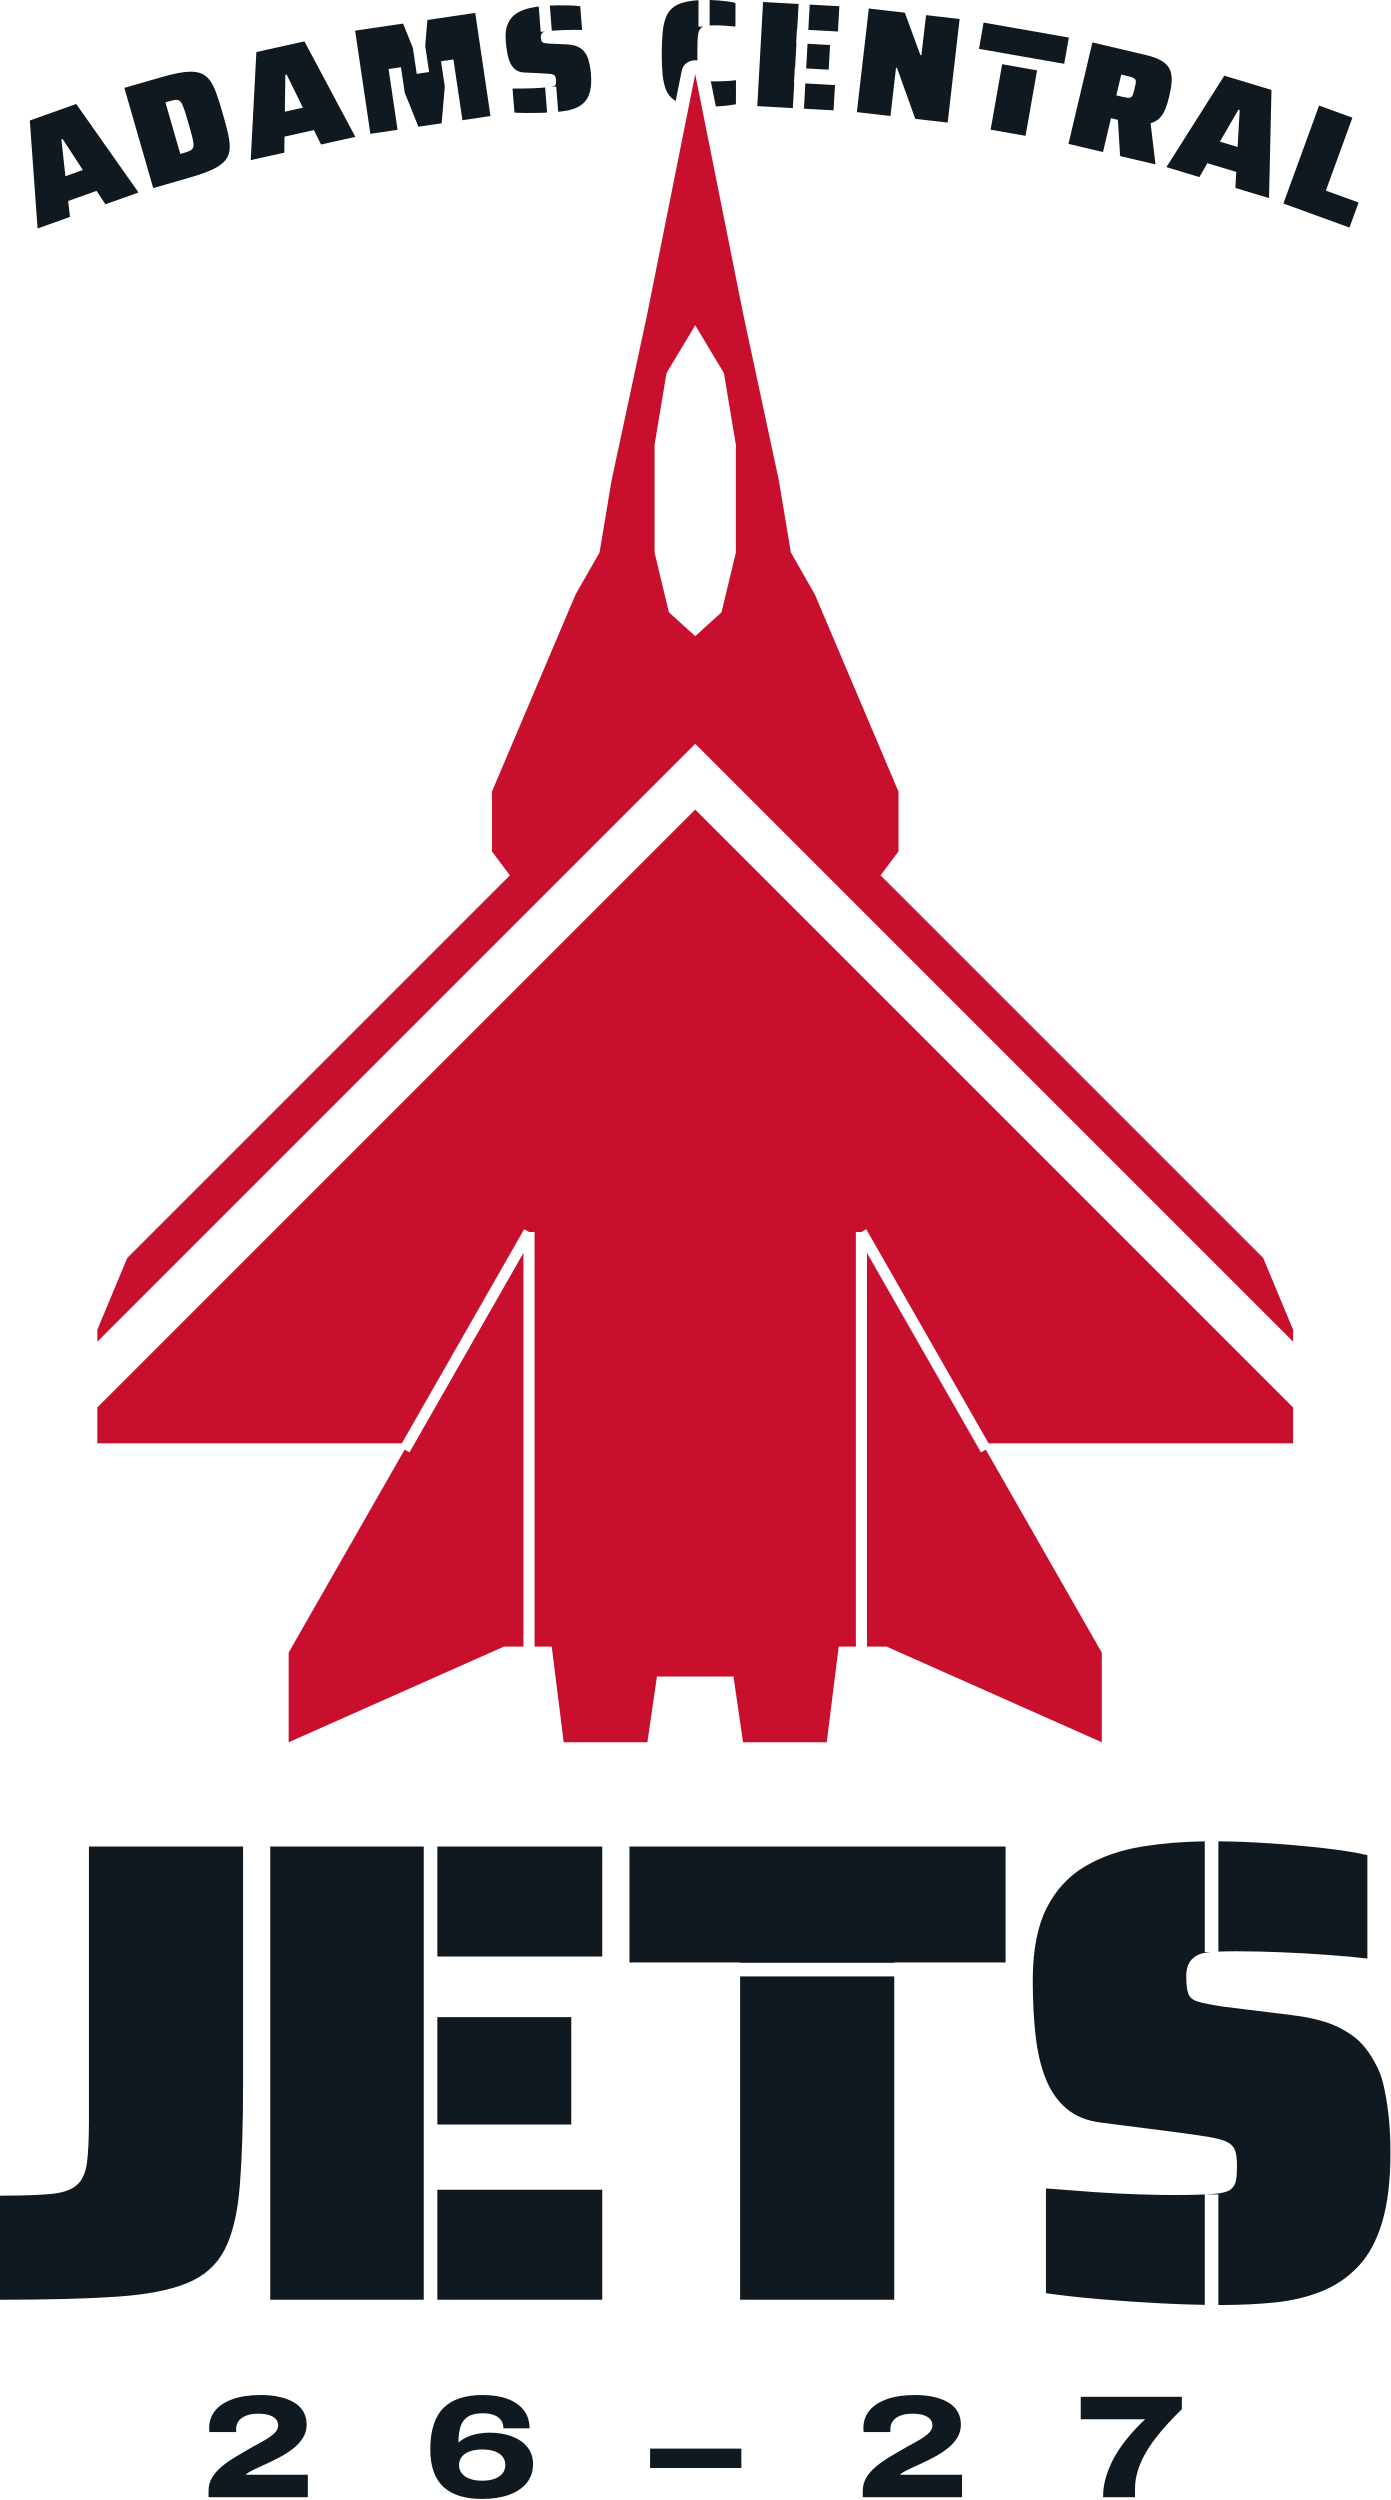
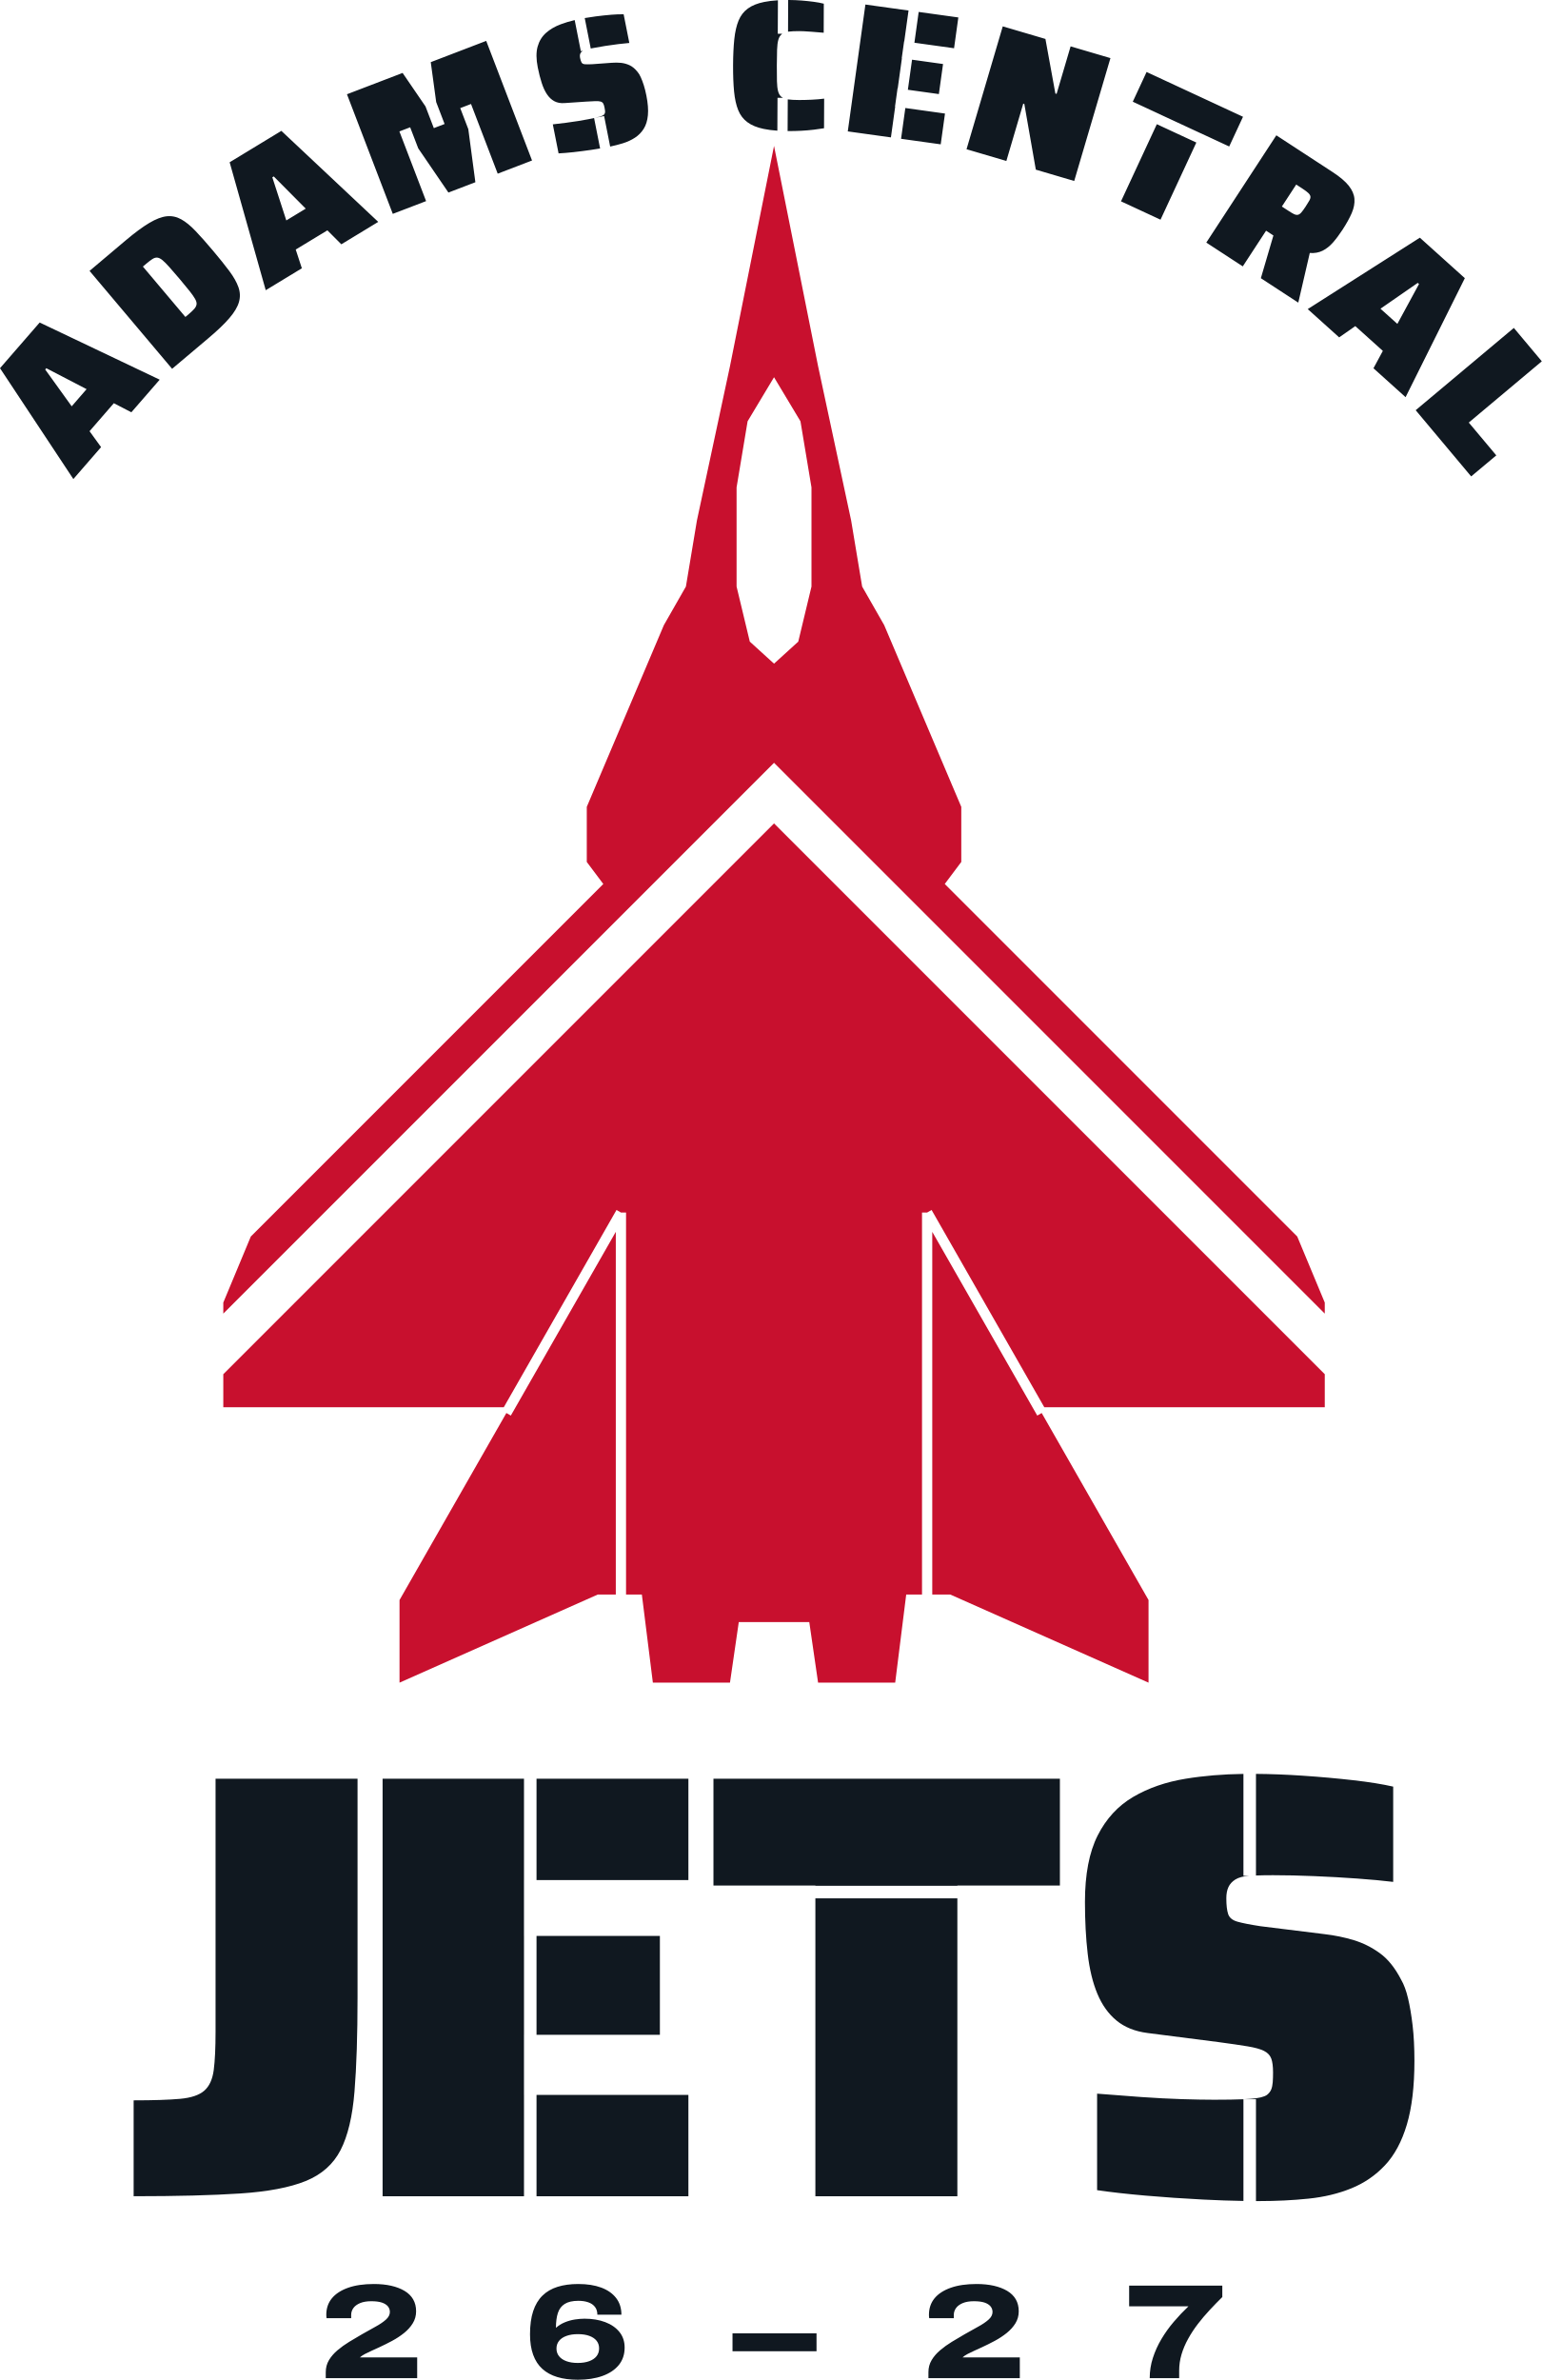
- <svg xmlns="http://www.w3.org/2000/svg" width="5in" height="8.99in" viewBox="0 0 500 899">
+ <svg xmlns="http://www.w3.org/2000/svg" width="6.02in" height="9.29in" viewBox="0 0 602 929">
  <g id="ink-black">
-     <path fill="#101820" fill-rule="nonzero" d="M439.36 828.88Q449.55 828.88 458.67 827.94Q467.79 826.99 475.37 823.91Q482.95 820.83 488.51 814.91Q494.08 808.99 497.04 799.04Q500 789.09 500 774.17Q500 766.35 499.29 760.31Q498.58 754.27 497.51 749.77Q496.45 745.27 494.79 742.43Q491.24 735.56 486.5 732.12Q481.76 728.69 476.31 727.03Q470.86 725.37 464.71 724.66L439.83 721.58Q433.68 720.63 430.83 719.8Q427.99 718.97 427.28 716.84Q426.57 714.71 426.57 710.68Q426.57 708.08 427.4 706.3Q428.23 704.53 430.12 703.34Q432 702.17 435.49 701.93H433.24V662.14Q421.2 662.31 410.7 664.02Q399.09 665.92 390.21 671.13Q381.33 676.34 376.35 686.17Q371.38 696 371.38 712.11Q371.38 723.24 372.44 732.36Q373.51 741.48 376.23 747.99Q378.96 754.51 383.7 758.41Q388.43 762.32 395.78 763.27L423.49 766.82Q430.6 767.77 434.86 768.48Q439.12 769.19 441.26 770.26Q443.39 771.32 444.1 773.22Q444.81 775.11 444.81 778.67Q444.81 780.8 444.69 782.46Q444.57 784.11 444.1 785.3Q443.62 786.48 442.44 787.43Q440.78 788.62 436.04 788.97Q434.87 789.06 433.39 789.13H438.13V828.88Q438.75 828.88 439.36 828.88ZM0 826.99Q25.35 826.99 41.57 825.92Q57.8 824.86 67.15 821.07Q76.51 817.28 80.77 808.99Q85.04 800.7 86.22 786.13Q87.41 771.56 87.41 749.29V664.02H31.98V762.8Q31.98 772.27 31.27 777.72Q30.56 783.17 27.6 785.77Q24.63 788.38 18.12 788.97Q11.61 789.56 0 789.56ZM97.18 826.99H152.38V787.43H152.38V763.98H152.38V725.37H152.38V703.58H152.38V664.02H97.18ZM266.14 826.99H321.57V710.71H266.14ZM321.57 705.82V705.71H361.6V664.02H226.35V705.71H266.14V705.82ZM157.27 787.43V826.99H216.57V787.43ZM157.27 703.58H216.57V664.02H157.27ZM433.24 828.83V789.13Q428.83 789.33 421.83 789.33Q416.62 789.33 409.16 789.09Q401.7 788.85 393.29 788.26Q384.88 787.67 376.12 786.96V824.62Q384.17 825.8 395.07 826.75Q405.96 827.7 417.57 828.29Q425.76 828.71 433.24 828.83ZM438.13 701.79Q440.99 701.68 444.81 701.68Q452.39 701.68 460.92 702.04Q469.44 702.39 477.62 702.99Q485.79 703.58 491.71 704.29V667.1Q485.55 665.68 476.19 664.61Q466.84 663.55 456.3 662.84Q446.98 662.21 438.13 662.14ZM157.27 725.37V763.98H205.43V725.37ZM133.19 48.13 142.97 46.68 139.73 24.83 144.18 24.17 145.53 33.27 150.45 45.57 158.81 44.34 159.95 31.14 158.6 22.03 163.05 21.37 166.29 43.23 176.38 41.73 170.89 4.64 153.69 7.19 152.91 16.49 154.3 25.9 149.85 26.56 148.47 17.25 144.96 8.48 127.7 11.03ZM55.1 67.64 68.45 63.79Q73.48 62.34 76.5 60.9Q79.51 59.46 80.95 57.75Q82.38 56.03 82.57 53.73Q82.76 51.44 82.06 48.32Q81.36 45.2 80.12 40.91Q78.88 36.61 77.82 33.6Q76.75 30.59 75.37 28.75Q73.99 26.91 71.86 26.22Q69.73 25.53 66.41 25.92Q63.09 26.3 58.07 27.75L44.71 31.6ZM308.13 40.32 320.21 41.71 322.21 24.33 322.54 24.37 329.14 42.74 340.78 44.08 345.08 6.83 333.01 5.44 331.34 19.84 330.97 19.8 325.37 4.56 312.43 3.06ZM384.22 51.74 396.64 54.67 399.5 42.52 401.84 43.07Q401.92 43.09 401.99 43.11L402.79 56.12L415.52 59.12L413.75 44.31Q415.79 43.73 417.06 42.41Q418.32 41.08 419.1 39.11Q419.87 37.13 420.46 34.64Q421.18 31.56 421.33 29.16Q421.48 26.76 420.66 24.97Q419.85 23.18 417.77 21.91Q415.69 20.64 412.03 19.77L392.83 15.25ZM173.42 898.62Q178.87 898.62 182.99 897.15Q187.11 895.68 189.4 892.87Q191.68 890.06 191.68 886.08Q191.68 882.51 189.66 879.99Q187.64 877.47 184.09 876.13Q180.55 874.79 176.04 874.79Q174.31 874.79 172.26 875.11Q170.21 875.42 168.3 876.21Q166.38 877 164.86 878.36Q164.86 874.9 165.62 872.56Q166.38 870.23 168.3 869.02Q170.21 867.81 173.63 867.81Q175.83 867.81 177.48 868.39Q179.14 868.97 180.08 870.18Q181.02 871.38 181.02 873.22H190.42Q190.42 869.39 188.35 866.71Q186.27 864.04 182.52 862.64Q178.77 861.25 173.57 861.25Q169.01 861.25 165.49 862.36Q161.98 863.46 159.59 865.79Q157.2 868.13 155.97 871.85Q154.73 875.58 154.73 880.88Q154.73 885.5 155.97 888.88Q157.2 892.27 159.56 894.39Q161.92 896.52 165.39 897.57Q168.85 898.62 173.42 898.62ZM419.45 60.1 431.3 63.68 434.17 58.68 444.56 61.82 444.24 67.59 456.34 71.24 457.22 32.33 440.26 27.21ZM90.16 57.58 102.24 54.9 102.3 49.14 112.89 46.78 115.44 51.97 127.78 49.22 109.48 14.88 92.19 18.72ZM13.51 82.16 25.17 78 24.51 72.28 34.73 68.63 37.9 73.46 49.81 69.22 27.41 37.39 10.72 43.34ZM75 897.99H110.69V889.91H88.33Q89.06 889.22 90.24 888.6Q91.43 887.97 92.9 887.31Q94.36 886.65 95.83 885.97Q98.35 884.82 100.9 883.45Q103.44 882.09 105.57 880.38Q107.69 878.68 108.98 876.58Q110.27 874.48 110.27 871.91Q110.27 869.23 109.11 867.24Q107.96 865.24 105.75 863.93Q103.55 862.62 100.53 861.94Q97.51 861.25 93.79 861.25Q87.86 861.25 83.71 862.72Q79.57 864.19 77.39 866.84Q75.21 869.49 75.21 873.27Q75.21 873.64 75.24 873.93Q75.26 874.22 75.31 874.58H84.92V873.32Q84.92 871.85 85.78 870.65Q86.65 869.44 88.41 868.71Q90.17 867.97 92.74 867.97Q95.31 867.97 96.88 868.5Q98.46 869.02 99.24 869.97Q100.03 870.91 100.03 872.17Q100.03 873.8 98.46 875.19Q96.88 876.58 94.42 877.92Q91.95 879.25 89.12 880.88Q86.65 882.3 84.16 883.82Q81.66 885.34 79.59 887.1Q77.52 888.86 76.26 890.96Q75 893.06 75 895.68ZM310.26 897.99H345.95V889.91H323.59Q324.33 889.22 325.51 888.6Q326.69 887.97 328.16 887.31Q329.63 886.65 331.1 885.97Q333.62 884.82 336.16 883.45Q338.71 882.09 340.83 880.38Q342.96 878.68 344.24 876.58Q345.53 874.48 345.53 871.91Q345.53 869.23 344.37 867.24Q343.22 865.24 341.02 863.93Q338.81 862.62 335.79 861.94Q332.78 861.25 329.05 861.25Q323.12 861.25 318.98 862.72Q314.83 864.19 312.65 866.84Q310.47 869.49 310.47 873.27Q310.47 873.64 310.5 873.93Q310.53 874.22 310.58 874.58H320.18V873.32Q320.18 871.85 321.05 870.65Q321.91 869.44 323.67 868.71Q325.43 867.97 328 867.97Q330.57 867.97 332.15 868.5Q333.72 869.02 334.51 869.97Q335.3 870.91 335.3 872.17Q335.3 873.8 333.72 875.19Q332.15 876.58 329.68 877.92Q327.21 879.25 324.38 880.88Q321.91 882.3 319.42 883.82Q316.93 885.34 314.86 887.1Q312.78 888.86 311.52 890.96Q310.26 893.06 310.26 895.68ZM461.51 73.18 485.27 81.84 488.55 72.83 476.78 68.54 486.33 42.32 474.35 37.95ZM396.66 897.99H408.15V895.05Q408.15 891.85 409.07 888.75Q409.99 885.66 411.64 882.67Q413.3 879.67 415.45 876.87Q417.6 874.06 420.07 871.41Q422.53 868.76 425 866.34V861.88H388.63V869.97H411.78Q408.78 872.8 406.06 876Q403.33 879.2 401.23 882.74Q399.13 886.29 397.9 890.09Q396.66 893.9 396.66 897.99ZM193.72 2.34Q191.76 2.59 190.01 3.02Q187.38 3.66 185.44 5.02Q183.5 6.38 182.54 8.72Q181.57 11.07 181.87 14.76Q182.07 17.32 182.48 19.39Q182.89 21.46 183.63 22.91Q184.37 24.35 185.53 25.16Q186.69 25.97 188.39 26.06L194.81 26.37Q196.46 26.46 197.45 26.54Q198.44 26.63 198.95 26.83Q199.46 27.04 199.66 27.46Q199.85 27.88 199.92 28.7Q199.96 29.19 199.96 29.57Q199.96 29.95 199.88 30.23Q199.79 30.51 199.53 30.75Q199.18 31.05 198.1 31.22Q198.01 31.23 197.92 31.25L200.01 31.08L200.73 40.21Q202.44 40.03 203.99 39.75Q206.07 39.36 207.75 38.52Q209.43 37.68 210.6 36.22Q211.77 34.76 212.27 32.42Q212.77 30.09 212.5 26.66Q212.36 24.87 212.08 23.5Q211.81 22.12 211.48 21.11Q211.16 20.1 210.73 19.48Q209.79 17.97 208.64 17.26Q207.49 16.56 206.21 16.28Q204.93 16 203.5 15.95L197.74 15.69Q196.31 15.59 195.64 15.45Q194.98 15.31 194.78 14.83Q194.57 14.36 194.5 13.43Q194.45 12.84 194.61 12.41Q194.77 11.99 195.18 11.69Q195.49 11.46 196.01 11.33L194.44 11.46ZM272.32 38.16 285.11 38.87 285.61 29.78 285.51 29.77 285.81 24.39 285.91 24.39 286.4 15.52 286.3 15.52 286.58 10.51 286.68 10.51 287.18 1.43 274.4 0.72ZM245.1 25.69Q245.75 22.42 249.02 21.77Q249.93 21.59 250.78 21.72Q250.76 20.56 250.77 19.17Q250.77 16.39 250.83 14.57Q250.89 12.74 251.19 11.65Q251.49 10.56 252.2 9.99Q252.49 9.75 252.87 9.59L251.17 9.59L251.19 0.07Q248.85 0.21 247.04 0.58Q244.09 1.17 242.27 2.5Q240.44 3.84 239.53 6.04Q238.63 8.25 238.3 11.49Q237.97 14.73 237.96 19.15Q237.95 23.56 238.27 26.81Q238.59 30.05 239.49 32.26Q240.39 34.47 242.21 35.81Q242.57 36.07 242.97 36.31ZM356.23 46.63 368.79 48.84 372.93 25.3 360.37 23.09ZM373.62 21.36 373.62 21.35 382.69 22.94 384.36 13.5 353.7 8.11 352.04 17.56 361.06 19.14 361.06 19.15ZM233.78 887.49H266.58V880.51H233.78ZM173.36 892.06Q170.79 892.06 168.93 891.38Q167.07 890.69 166.07 889.43Q165.07 888.18 165.07 886.44Q165.07 884.71 166.07 883.45Q167.07 882.19 168.95 881.51Q170.84 880.83 173.42 880.83Q176.09 880.83 177.93 881.51Q179.77 882.19 180.74 883.43Q181.71 884.66 181.71 886.39Q181.71 888.18 180.71 889.43Q179.71 890.69 177.85 891.38Q175.99 892.06 173.36 892.06ZM64.83 55.36 59.49 36.82 60.74 36.45Q62.05 36.08 62.92 35.94Q63.79 35.8 64.4 36.14Q65 36.47 65.47 37.42Q65.94 38.36 66.49 40.07Q67.04 41.79 67.83 44.51Q68.6 47.18 69.04 48.9Q69.48 50.61 69.58 51.66Q69.68 52.71 69.34 53.29Q69 53.87 68.2 54.25Q67.4 54.62 66.09 55ZM196.74 40.49 196.03 31.46Q195.48 31.51 194.84 31.56Q193.65 31.65 191.93 31.74Q190.21 31.82 188.28 31.83Q186.34 31.85 184.31 31.85L185 40.49Q186.87 40.61 189.38 40.63Q191.9 40.65 194.57 40.58Q195.69 40.54 196.74 40.49ZM289.6 30 289.1 39.09 299.75 39.68 300.26 30.59ZM290.67 10.74 301.32 11.33 301.83 2.24 291.17 1.65ZM198.42 11.05Q198.47 11.04 198.52 11.04Q200.26 10.9 202.22 10.83Q204.18 10.75 206.07 10.74Q207.96 10.73 209.33 10.78L208.65 2.25Q207.21 2.04 205.05 1.96Q202.88 1.89 200.45 1.92Q199.05 1.93 197.71 2ZM255.18 9.16Q256.11 9.1 257.32 9.1Q257.87 9.1 258.69 9.13Q259.51 9.16 260.89 9.27Q262.28 9.38 264.46 9.55L264.48 1.04Q263.23 0.71 261.51 0.49Q259.79 0.27 257.94 0.13Q256.53 0.03 255.19 0ZM290.39 15.74 289.9 24.61 298 25.06 298.49 16.19ZM257.42 38.29Q257.7 38.28 257.98 38.26Q259.89 38.15 261.66 37.94Q263.44 37.72 264.64 37.51L264.65 28.84Q263.07 29.06 261 29.16Q258.93 29.27 257.29 29.27Q256.37 29.26 255.61 29.23ZM438.68 50.93 445.33 39.45 445.8 39.59 445.04 52.85ZM23.53 63.37 22.07 50.17 22.53 50.01 29.8 61.13ZM102.43 40.17 102.61 26.9 103.08 26.79 108.92 38.73ZM401.44 34.3 403.2 26.82 405.38 27.33Q406.71 27.65 407.39 27.95Q408.08 28.25 408.31 28.69Q408.54 29.14 408.42 29.9Q408.29 30.65 407.99 31.92Q407.68 33.25 407.39 34Q407.11 34.74 406.65 35Q406.2 35.25 405.49 35.17Q404.78 35.09 403.67 34.83Z" />
+     <path fill="#101820" fill-rule="nonzero" d="M491.53 859.16Q501.72 859.16 510.84 858.21Q519.96 857.27 527.54 854.19Q535.12 851.11 540.68 845.18Q546.25 839.26 549.21 829.31Q552.17 819.37 552.17 804.44Q552.17 796.63 551.46 790.59Q550.75 784.55 549.68 780.04Q548.62 775.54 546.96 772.7Q543.41 765.83 538.67 762.4Q533.93 758.96 528.48 757.31Q523.04 755.65 516.88 754.94L492.01 751.86Q485.85 750.91 483.01 750.08Q480.16 749.25 479.45 747.12Q478.74 744.99 478.74 740.96Q478.74 738.36 479.57 736.58Q480.4 734.8 482.29 733.62Q484.17 732.45 487.66 732.2H485.42V692.42Q473.37 692.58 462.87 694.3Q451.26 696.19 442.38 701.4Q433.5 706.61 428.52 716.44Q423.55 726.27 423.55 742.38Q423.55 753.52 424.62 762.63Q425.68 771.75 428.41 778.27Q431.13 784.78 435.87 788.69Q440.61 792.6 447.95 793.55L475.66 797.1Q482.77 798.05 487.03 798.76Q491.3 799.47 493.43 800.53Q495.56 801.6 496.27 803.5Q496.98 805.39 496.98 808.94Q496.98 811.08 496.86 812.73Q496.74 814.39 496.27 815.58Q495.8 816.76 494.61 817.71Q492.95 818.89 488.22 819.25Q487.04 819.34 485.57 819.4H490.31V859.16Q490.92 859.16 491.53 859.16ZM52.17 857.27Q77.52 857.27 93.74 856.2Q109.97 855.13 119.33 851.34Q128.68 847.55 132.95 839.26Q137.21 830.97 138.39 816.4Q139.58 801.84 139.58 779.57V694.3H84.15V793.07Q84.15 802.55 83.44 808Q82.73 813.44 79.77 816.05Q76.81 818.66 70.29 819.25Q63.78 819.84 52.17 819.84ZM149.36 857.27H204.56V817.71H204.55V794.26H204.56V755.65H204.55V733.85H204.56V694.3H149.36ZM318.31 857.27H373.74V740.99H318.31ZM373.74 736.1V735.99H413.77V694.3H278.52V735.99H318.31V736.1ZM153.34 83.48 166.34 78.5 155.92 51.3 160.12 49.69 163.27 57.9 175.06 75.16 185.58 71.13 182.82 50.41 179.67 42.2 183.88 40.59 194.3 67.79 207.7 62.65 189.81 15.96 168.16 24.26 170.28 39.84 173.56 48.4 169.36 50.01 166.11 41.54 157.17 28.47 135.45 36.79ZM209.45 733.85H268.74V694.3H209.45ZM209.45 817.71V857.27H268.74V817.71ZM485.42 859.11V819.41Q481 819.6 474 819.6Q468.79 819.6 461.33 819.37Q453.87 819.13 445.46 818.54Q437.05 817.94 428.29 817.23V854.9Q436.34 856.08 447.24 857.03Q458.13 857.98 469.74 858.57Q477.93 858.99 485.42 859.11ZM490.31 732.07Q493.16 731.96 496.98 731.96Q504.56 731.96 513.09 732.32Q521.62 732.67 529.79 733.26Q537.96 733.85 543.88 734.57V697.38Q537.72 695.96 528.37 694.89Q519.01 693.82 508.47 693.11Q499.16 692.48 490.31 692.41ZM67.19 143.96 81.36 132.01Q86.69 127.52 89.58 124.13Q92.48 120.74 93.29 117.87Q94.1 114.99 93.08 112.1Q92.06 109.2 89.52 105.79Q86.97 102.37 83.13 97.82Q79.29 93.26 76.35 90.18Q73.42 87.09 70.73 85.6Q68.05 84.11 65.08 84.42Q62.12 84.74 58.29 87.02Q54.46 89.29 49.12 93.79L34.96 105.74ZM377.32 58.25 392.87 62.83 399.46 40.45 399.88 40.58 404.37 66.22 419.36 70.64 433.5 22.68 417.95 18.1 412.48 36.64 412 36.5 408.12 15.2 391.46 10.29ZM470.92 94.69 485.16 103.98 494.26 90.05 496.94 91.8Q497.03 91.86 497.12 91.91L492.22 108.59L506.83 118.13L511.32 98.75Q514.14 98.95 516.33 97.86Q518.51 96.77 520.38 94.65Q522.24 92.52 524.11 89.66Q526.41 86.13 527.69 83.19Q528.96 80.24 528.75 77.63Q528.55 75.03 526.52 72.48Q524.49 69.94 520.29 67.2L498.26 52.82ZM209.45 755.65V794.26H257.61V755.65ZM510.52 120.65 522.79 131.69 529.09 127.29 539.84 136.97 536.18 143.75 548.72 155.03 571.85 108.58 554.29 92.78ZM28.64 186.99 39.46 174.53 34.96 168.31 44.44 157.39 51.28 160.93 62.34 148.2 15.49 125.89 0 143.72ZM103.74 113.28 117.84 104.72 115.45 97.41 127.81 89.91 133.25 95.36 147.66 86.61 109.84 51.08 89.65 63.34ZM552.66 160.12 574.32 185.96 584.13 177.75 573.39 164.94 601.9 141.03 590.98 128ZM224.35 7.84Q221.43 8.53 218.9 9.48Q215.52 10.74 213.15 12.84Q210.79 14.94 209.88 18.19Q208.97 21.45 209.93 26.29Q210.59 29.64 211.46 32.32Q212.32 35.01 213.53 36.8Q214.74 38.6 216.39 39.5Q218.05 40.39 220.32 40.24L228.87 39.66Q231.07 39.52 232.39 39.48Q233.72 39.44 234.42 39.63Q235.13 39.82 235.46 40.35Q235.78 40.88 235.99 41.95Q236.12 42.59 236.18 43.1Q236.25 43.6 236.18 43.99Q236.1 44.37 235.8 44.73Q235.38 45.18 233.97 45.57Q233.25 45.77 232.16 46.02L235.84 45.29L238.2 57.21Q240.79 56.66 243.1 55.95Q245.79 55.12 247.89 53.74Q249.98 52.37 251.31 50.25Q252.63 48.14 252.93 44.97Q253.23 41.8 252.34 37.31Q251.87 34.95 251.3 33.18Q250.72 31.4 250.13 30.11Q249.55 28.82 248.88 28.06Q247.4 26.21 245.77 25.46Q244.14 24.71 242.4 24.53Q240.66 24.36 238.76 24.51L231.1 25.07Q229.19 25.15 228.28 25.07Q227.38 24.99 227.03 24.39Q226.69 23.79 226.45 22.58Q226.3 21.79 226.44 21.21Q226.59 20.62 227.09 20.15Q227.29 19.97 227.58 19.81L226.75 19.97ZM225.59 928.9Q231.05 928.9 235.16 927.43Q239.28 925.96 241.57 923.15Q243.85 920.34 243.85 916.35Q243.85 912.78 241.83 910.27Q239.81 907.75 236.27 906.41Q232.72 905.07 228.21 905.07Q226.48 905.07 224.43 905.38Q222.39 905.7 220.47 906.49Q218.56 907.27 217.03 908.64Q217.03 905.17 217.79 902.84Q218.56 900.5 220.47 899.3Q222.39 898.09 225.8 898.09Q228 898.09 229.65 898.67Q231.31 899.24 232.25 900.45Q233.2 901.66 233.2 903.5H242.59Q242.59 899.66 240.52 896.99Q238.44 894.31 234.69 892.92Q230.94 891.53 225.74 891.53Q221.18 891.53 217.66 892.63Q214.15 893.73 211.76 896.07Q209.37 898.41 208.14 902.13Q206.91 905.86 206.91 911.16Q206.91 915.78 208.14 919.16Q209.37 922.55 211.73 924.67Q214.09 926.8 217.56 927.85Q221.02 928.9 225.59 928.9ZM330.96 51.29 347.8 53.63 349.47 41.61 349.4 41.6 350.39 34.48 350.46 34.49 352.09 22.75 352.02 22.74 352.95 16.12 353.01 16.13 354.68 4.11 337.84 1.77ZM127.17 928.27H162.86V920.18H140.5Q141.24 919.5 142.42 918.87Q143.6 918.24 145.07 917.59Q146.54 916.93 148.01 916.25Q150.52 915.09 153.07 913.73Q155.62 912.36 157.74 910.66Q159.87 908.95 161.15 906.85Q162.44 904.76 162.44 902.18Q162.44 899.51 161.28 897.51Q160.13 895.52 157.92 894.21Q155.72 892.9 152.7 892.21Q149.69 891.53 145.96 891.53Q140.03 891.53 135.88 893Q131.74 894.47 129.56 897.12Q127.38 899.77 127.38 903.55Q127.38 903.92 127.41 904.2Q127.43 904.49 127.49 904.86H137.09V903.6Q137.09 902.13 137.96 900.92Q138.82 899.72 140.58 898.98Q142.34 898.25 144.91 898.25Q147.48 898.25 149.06 898.77Q150.63 899.3 151.42 900.24Q152.2 901.19 152.2 902.45Q152.2 904.07 150.63 905.46Q149.06 906.85 146.59 908.19Q144.12 909.53 141.29 911.16Q138.82 912.57 136.33 914.1Q133.84 915.62 131.76 917.38Q129.69 919.13 128.43 921.23Q127.17 923.33 127.17 925.96ZM362.44 928.27H398.12V920.18H375.77Q376.5 919.5 377.68 918.87Q378.86 918.24 380.33 917.59Q381.8 916.93 383.27 916.25Q385.79 915.09 388.33 913.73Q390.88 912.36 393 910.66Q395.13 908.95 396.42 906.85Q397.7 904.76 397.7 902.18Q397.7 899.51 396.55 897.51Q395.39 895.52 393.19 894.21Q390.98 892.9 387.97 892.21Q384.95 891.53 381.22 891.53Q375.29 891.53 371.15 893Q367 894.47 364.82 897.12Q362.65 899.77 362.65 903.55Q362.65 903.92 362.67 904.2Q362.7 904.49 362.75 904.86H372.35V903.6Q372.35 902.13 373.22 900.92Q374.09 899.72 375.84 898.98Q377.6 898.25 380.17 898.25Q382.74 898.25 384.32 898.77Q385.89 899.3 386.68 900.24Q387.47 901.19 387.47 902.45Q387.47 904.07 385.89 905.46Q384.32 906.85 381.85 908.19Q379.39 909.53 376.55 911.16Q374.09 912.57 371.59 914.1Q369.1 915.62 367.03 917.38Q364.95 919.13 363.7 921.23Q362.44 923.33 362.44 925.96ZM303.53 38.18 305.62 38.19Q305.34 38.04 305.1 37.85Q304.16 37.12 303.76 35.63Q303.37 34.14 303.31 31.7Q303.24 29.27 303.26 25.56Q303.28 21.86 303.36 19.42Q303.44 16.99 303.85 15.54Q304.25 14.08 305.2 13.32Q305.29 13.25 305.38 13.19L303.63 13.18L303.69 0.11Q300.69 0.29 298.35 0.76Q294.42 1.54 291.98 3.31Q289.54 5.08 288.33 8.02Q287.12 10.96 286.66 15.28Q286.21 19.6 286.18 25.49Q286.16 31.38 286.57 35.7Q286.99 40.03 288.18 42.98Q289.36 45.92 291.79 47.71Q294.22 49.51 298.14 50.32Q300.47 50.81 303.47 51.01ZM448.83 928.27H460.33V925.33Q460.33 922.13 461.24 919.03Q462.16 915.93 463.82 912.94Q465.47 909.95 467.62 907.14Q469.77 904.34 472.24 901.69Q474.71 899.03 477.17 896.62V892.16H440.8V900.24H463.95Q460.96 903.08 458.23 906.28Q455.5 909.48 453.4 913.02Q451.3 916.56 450.07 920.37Q448.83 924.17 448.83 928.27ZM437.62 78.59 453.05 85.75 467.03 55.64 451.61 48.48ZM468.71 52.01 468.72 52 479.86 57.18 485.25 45.58 447.61 28.1 442.22 39.7 453.29 44.84 453.29 44.85ZM285.96 917.77H318.76V910.79H285.96ZM72.37 123.72 55.78 104.05 57.11 102.93Q58.5 101.76 59.49 101.12Q60.47 100.48 61.39 100.56Q62.31 100.64 63.4 101.53Q64.48 102.42 66.08 104.21Q67.69 105.99 70.12 108.88Q72.51 111.72 73.98 113.57Q75.45 115.42 76.14 116.64Q76.84 117.86 76.74 118.75Q76.63 119.65 75.86 120.54Q75.09 121.42 73.7 122.6ZM234.27 57.95 231.92 46.07Q230.95 46.28 229.71 46.53Q228.15 46.84 225.89 47.21Q223.63 47.58 221.06 47.91Q218.49 48.23 215.81 48.54L218.06 59.87Q220.55 59.75 223.89 59.39Q227.22 59.02 230.75 58.51Q232.57 58.24 234.27 57.95ZM353.43 42.16 351.76 54.18 367.24 56.34 368.91 44.32ZM356.97 16.68 372.45 18.83 374.12 6.81 358.64 4.66ZM230.62 18.94Q231 18.86 231.41 18.78Q233.69 18.33 236.28 17.93Q238.86 17.53 241.36 17.22Q243.85 16.91 245.68 16.77L243.46 5.58Q241.52 5.52 238.64 5.75Q235.76 5.99 232.55 6.4Q230.36 6.69 228.27 7.05ZM307.87 51.16Q310.27 51.17 312.82 51.04Q315.36 50.9 317.72 50.62Q320.09 50.34 321.69 50.06L321.74 38.5Q319.63 38.79 316.87 38.92Q314.1 39.05 311.92 39.04Q309.31 39.03 307.67 38.81Q307.6 38.8 307.53 38.79L307.47 51.16Q307.67 51.16 307.87 51.16ZM307.64 12.37Q307.71 12.36 307.79 12.35Q309.42 12.14 312.04 12.15Q312.77 12.16 313.86 12.2Q314.95 12.24 316.8 12.39Q318.65 12.55 321.56 12.78L321.6 1.44Q319.93 1 317.65 0.7Q315.36 0.4 312.89 0.2Q310.42 0.01 308.09 0Q307.89 0 307.69 0ZM225.54 922.34Q222.96 922.34 221.1 921.65Q219.24 920.97 218.24 919.71Q217.24 918.45 217.24 916.72Q217.24 914.99 218.24 913.73Q219.24 912.47 221.13 911.79Q223.02 911.1 225.59 911.1Q228.26 911.1 230.1 911.79Q231.94 912.47 232.91 913.7Q233.88 914.94 233.88 916.67Q233.88 918.45 232.88 919.71Q231.88 920.97 230.02 921.65Q228.16 922.34 225.54 922.34ZM356.05 23.3 354.42 35.04 366.52 36.72 368.15 24.99ZM111.77 86.04 106.31 69.21 106.87 68.87 119.35 81.44ZM538.92 120.5 553.47 110.42 553.96 110.86 545.51 126.43ZM27.99 158.6 17.65 144.23 18.08 143.73 33.8 151.9ZM500.42 80.62 506.02 72.04 508.52 73.67Q510.04 74.66 510.76 75.35Q511.48 76.04 511.57 76.7Q511.66 77.36 511.16 78.26Q510.67 79.15 509.71 80.61Q508.72 82.13 508.02 82.93Q507.32 83.73 506.64 83.85Q505.95 83.97 505.1 83.54Q504.25 83.12 502.98 82.28Z" />
  </g>
  <g id="ink-jets-red">
-     <path fill="#C8102E" fill-rule="nonzero" d="M311.51 442.03 355.5 519.02H465V506.12L250 291.12L35 506.12V519.02H144.5L188.49 442.03L190.23 443.02H192.23V592.12H198.4L202.7 626.52H232.8L236.24 602.87H263.76L267.2 626.52H297.3L301.6 592.12H307.77V443.02H309.77ZM250 26.67 232.8 112.67 219.9 172.87 215.6 198.67 207 213.72 176.9 284.67V306.17L183.35 314.77L45.75 452.37L35 478.17V482.47L250 267.47L465 482.47V478.17L454.25 452.37L316.65 314.77L323.1 306.17V284.67L293 213.72L284.4 198.67L280.1 172.87L267.2 112.67ZM188.23 450.55 147.25 522.27 145.51 521.28 103.8 594.27V626.52L181.2 592.12H188.23ZM354.49 521.28 352.75 522.27 311.77 450.55V592.12H318.8L396.2 626.52V594.27ZM250 116.97 260.32 134.17 264.62 159.97V198.67L259.46 220.17L250 228.77L240.54 220.17L235.38 198.67V159.97L239.68 134.17Z" />
+     <path fill="#C8102E" fill-rule="nonzero" d="M363.68 472.3 407.68 549.3H517.17V536.4L302.17 321.4L87.17 536.4V549.3H196.67L240.67 472.3L242.4 473.29H244.4V622.4H250.57L254.87 656.8H284.97L288.41 633.15H315.93L319.37 656.8H349.47L353.77 622.4H359.94V473.29H361.94ZM302.17 56.95 284.97 142.95 272.07 203.15 267.77 228.95 259.17 244 229.07 314.95V336.45L235.52 345.05L97.92 482.65L87.17 508.45V512.75L302.17 297.75L517.17 512.75V508.45L506.42 482.65L368.82 345.05L375.27 336.45V314.95L345.17 244L336.57 228.95L332.27 203.15L319.37 142.95ZM406.66 551.55 404.93 552.55 363.94 480.83V622.4H370.97L448.37 656.8V624.55ZM240.4 480.83 199.42 552.55 197.68 551.55 155.97 624.55V656.8L233.37 622.4H240.4ZM302.17 147.25 312.49 164.45 316.79 190.25V228.95L311.63 250.45L302.17 259.05L292.71 250.45L287.55 228.95V190.25L291.85 164.45Z" />
  </g>
</svg>
